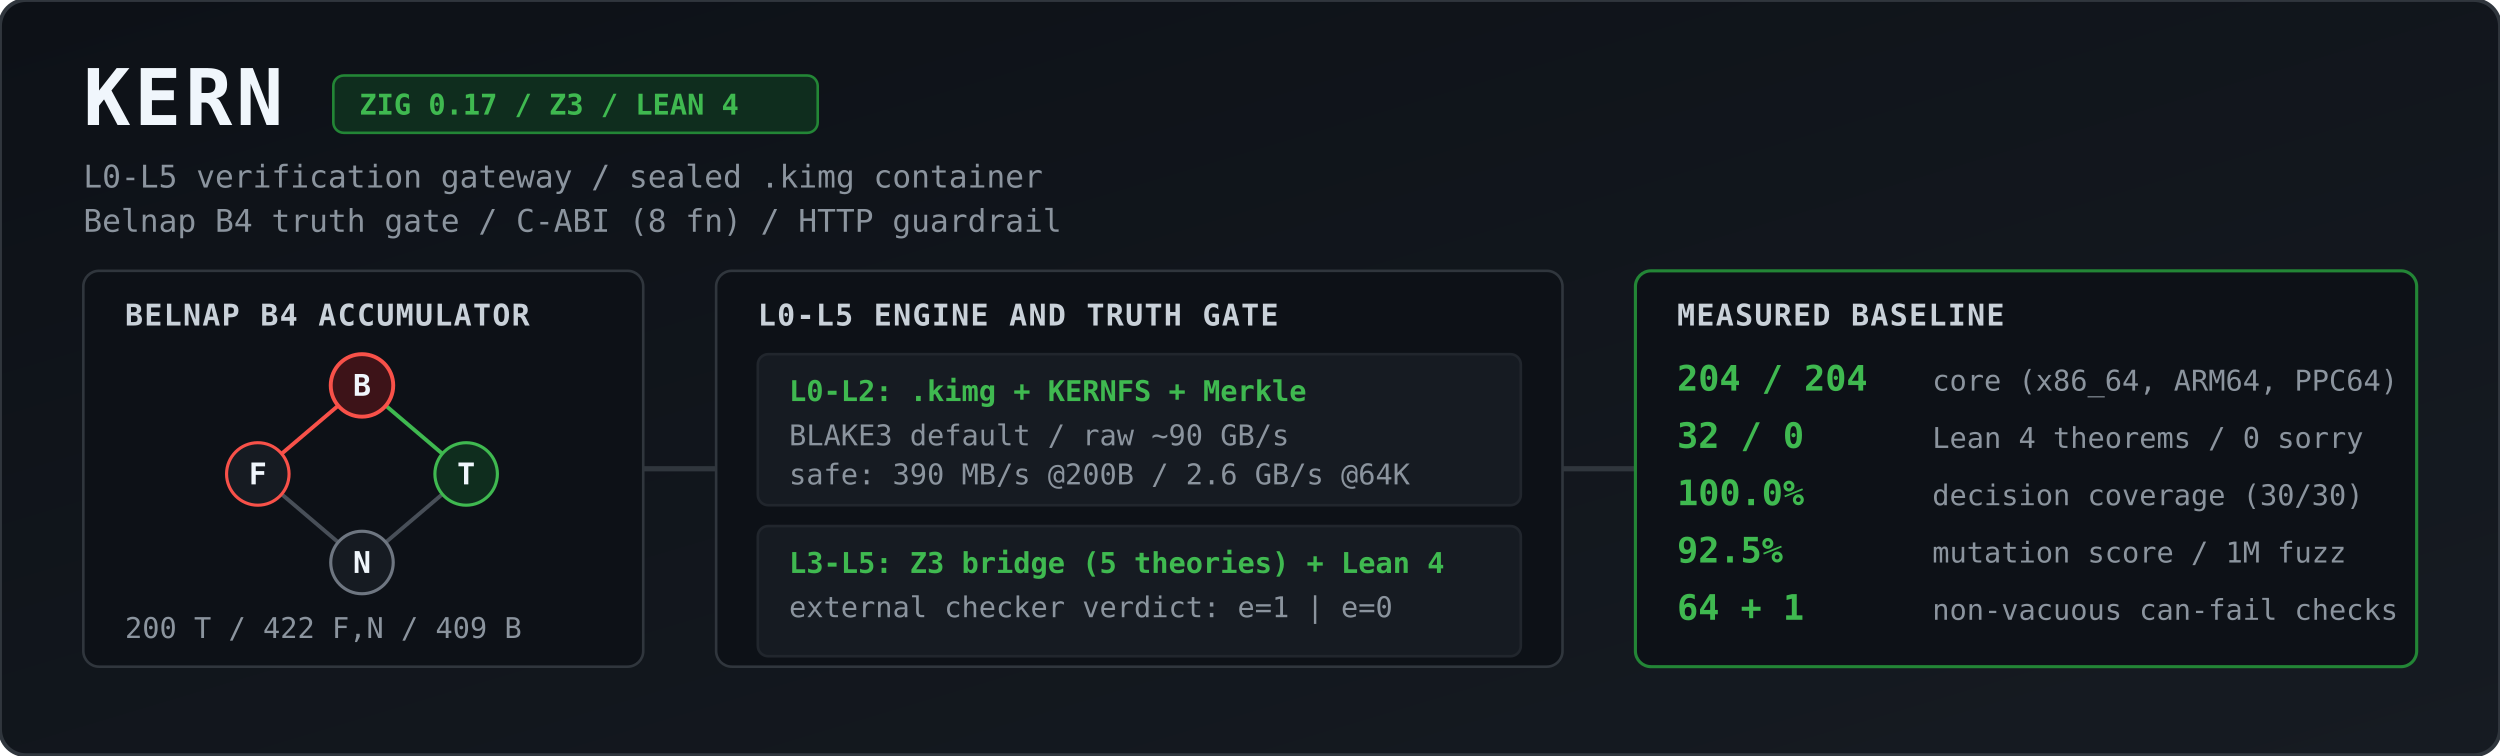
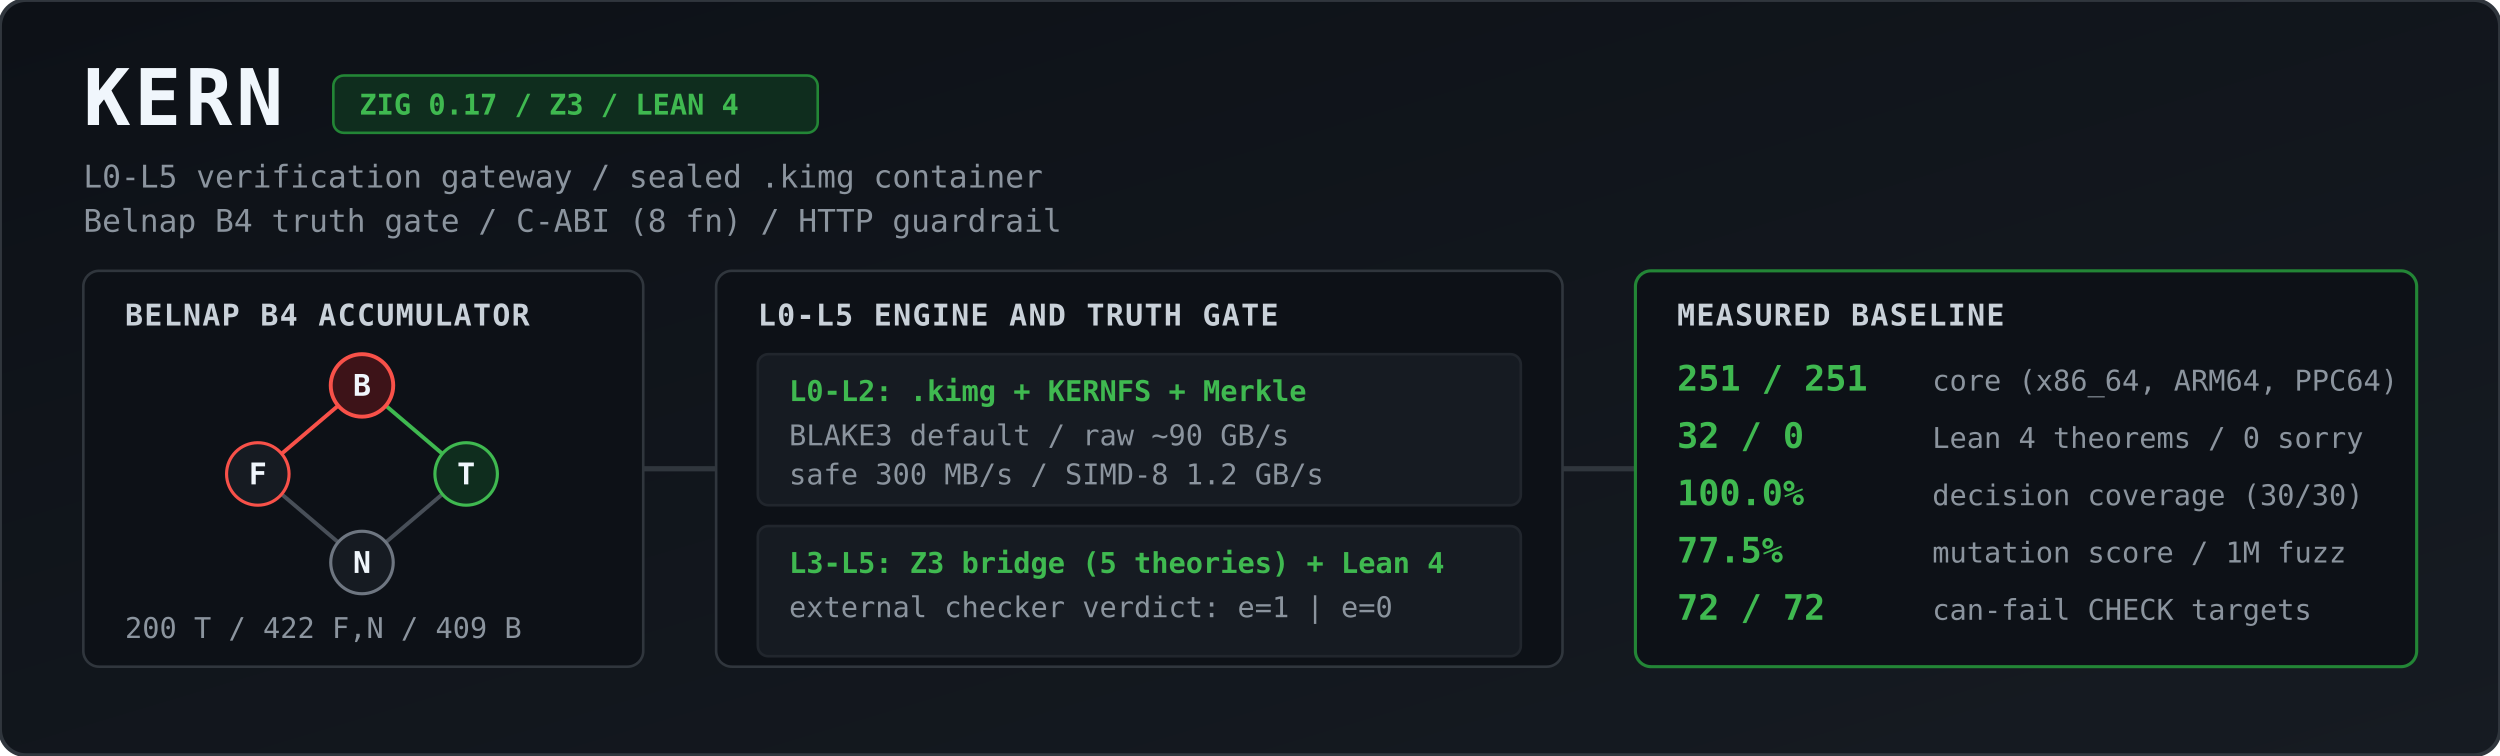
<svg xmlns="http://www.w3.org/2000/svg" viewBox="0 0 960 290" width="100%" height="290" role="img" aria-label="KERN architecture and measured baseline">
  <defs>
    <linearGradient id="bg" x1="0" y1="0" x2="1" y2="1">
      <stop offset="0%" stop-color="#0d1117" />
      <stop offset="100%" stop-color="#161b22" />
    </linearGradient>
    <style>
      .title { font: 700 30px ui-monospace, SFMono-Regular, Menlo, Monaco, Consolas, monospace; fill: #f0f6fc; letter-spacing: 1.5px; }
      .sub   { font: 400 12px ui-monospace, SFMono-Regular, Menlo, Monaco, Consolas, monospace; fill: #8b949e; }
      .badge { font: 600 11px ui-monospace, SFMono-Regular, Menlo, Monaco, Consolas, monospace; fill: #3fb950; }
      .hdr   { font: 700 11.5px ui-monospace, SFMono-Regular, Menlo, Monaco, Consolas, monospace; fill: #c9d1d9; letter-spacing: 0.5px; }
      .val   { font: 700 13.5px ui-monospace, SFMono-Regular, Menlo, Monaco, Consolas, monospace; fill: #3fb950; }
      .lbl   { font: 400 11px ui-monospace, SFMono-Regular, Menlo, Monaco, Consolas, monospace; fill: #8b949e; }
      .node  { font: 700 11.5px ui-monospace, SFMono-Regular, Menlo, Monaco, Consolas, monospace; fill: #f0f6fc; text-anchor: middle; }
    </style>
  </defs>
  <rect width="960" height="290" rx="10" fill="url(#bg)" stroke="#30363d" stroke-width="1.5" />
  <text x="32" y="48" class="title">KERN</text>
  <rect x="128" y="29" width="186" height="22" rx="4" fill="#0f2d1e" stroke="#238636" stroke-width="1" />
  <text x="138" y="44" class="badge">ZIG 0.17 / Z3 / LEAN 4</text>
  <text x="32" y="72" class="sub">L0-L5 verification gateway / sealed .kimg container</text>
  <text x="32" y="89" class="sub">Belnap B4 truth gate / C-ABI (8 fn) / HTTP guardrail</text>
  <rect x="32" y="104" width="215" height="152" rx="6" fill="#0d1117" stroke="#30363d" />
  <text x="48" y="125" class="hdr">BELNAP B4 ACCUMULATOR</text>
  <line x1="139" y1="148" x2="99" y2="182" stroke="#f85149" stroke-width="1.5" />
  <line x1="139" y1="148" x2="179" y2="182" stroke="#3fb950" stroke-width="1.5" />
  <line x1="99" y1="182" x2="139" y2="216" stroke="#484f58" stroke-width="1.5" />
  <line x1="179" y1="182" x2="139" y2="216" stroke="#484f58" stroke-width="1.5" />
  <circle cx="139" cy="148" r="12" fill="#3d1318" stroke="#f85149" stroke-width="1.5" />
  <text x="139" y="152" class="node">B</text>
  <circle cx="99" cy="182" r="12" fill="#161b22" stroke="#f85149" stroke-width="1.2" />
  <text x="99" y="186" class="node">F</text>
  <circle cx="179" cy="182" r="12" fill="#0f2d1e" stroke="#3fb950" stroke-width="1.2" />
  <text x="179" y="186" class="node">T</text>
  <circle cx="139" cy="216" r="12" fill="#161b22" stroke="#6e7681" stroke-width="1.2" />
  <text x="139" y="220" class="node">N</text>
  <text x="48" y="245" class="lbl">200 T / 422 F,N / 409 B</text>
  <path d="M 247 180 L 275 180" stroke="#30363d" stroke-width="2" />
  <rect x="275" y="104" width="325" height="152" rx="6" fill="#0d1117" stroke="#30363d" />
  <text x="291" y="125" class="hdr">L0-L5 ENGINE AND TRUTH GATE</text>
  <rect x="291" y="136" width="293" height="58" rx="4" fill="#161b22" stroke="#21262d" />
  <text x="303" y="154" class="badge">L0-L2: .kimg + KERNFS + Merkle</text>
  <text x="303" y="171" class="lbl">BLAKE3 default / raw ~90 GB/s</text>
-   <text x="303" y="186" class="lbl">safe: 390 MB/s @200B / 2.6 GB/s @64K</text>
+   <text x="303" y="186" class="lbl">safe 300 MB/s / SIMD-8 1.2 GB/s</text>
  <rect x="291" y="202" width="293" height="50" rx="4" fill="#161b22" stroke="#21262d" />
  <text x="303" y="220" class="badge">L3-L5: Z3 bridge (5 theories) + Lean 4</text>
  <text x="303" y="237" class="lbl">external checker verdict: e=1 | e=0</text>
  <path d="M 600 180 L 628 180" stroke="#30363d" stroke-width="2" />
  <rect x="628" y="104" width="300" height="152" rx="6" fill="#0d1117" stroke="#238636" stroke-width="1.2" />
  <text x="644" y="125" class="hdr">MEASURED BASELINE</text>
-   <text x="644" y="150" class="val">204 / 204</text>
+   <text x="644" y="150" class="val">251 / 251</text>
  <text x="742" y="150" class="lbl">core (x86_64, ARM64, PPC64)</text>
  <text x="644" y="172" class="val">32 / 0</text>
  <text x="742" y="172" class="lbl">Lean 4 theorems / 0 sorry</text>
  <text x="644" y="194" class="val">100.0%</text>
  <text x="742" y="194" class="lbl">decision coverage (30/30)</text>
-   <text x="644" y="216" class="val">92.5%</text>
+   <text x="644" y="216" class="val">77.5%</text>
  <text x="742" y="216" class="lbl">mutation score / 1M fuzz</text>
-   <text x="644" y="238" class="val">64 + 1</text>
-   <text x="742" y="238" class="lbl">non-vacuous can-fail checks</text>
+   <text x="644" y="238" class="val">72 / 72</text>
+   <text x="742" y="238" class="lbl">can-fail CHECK targets</text>
</svg>
